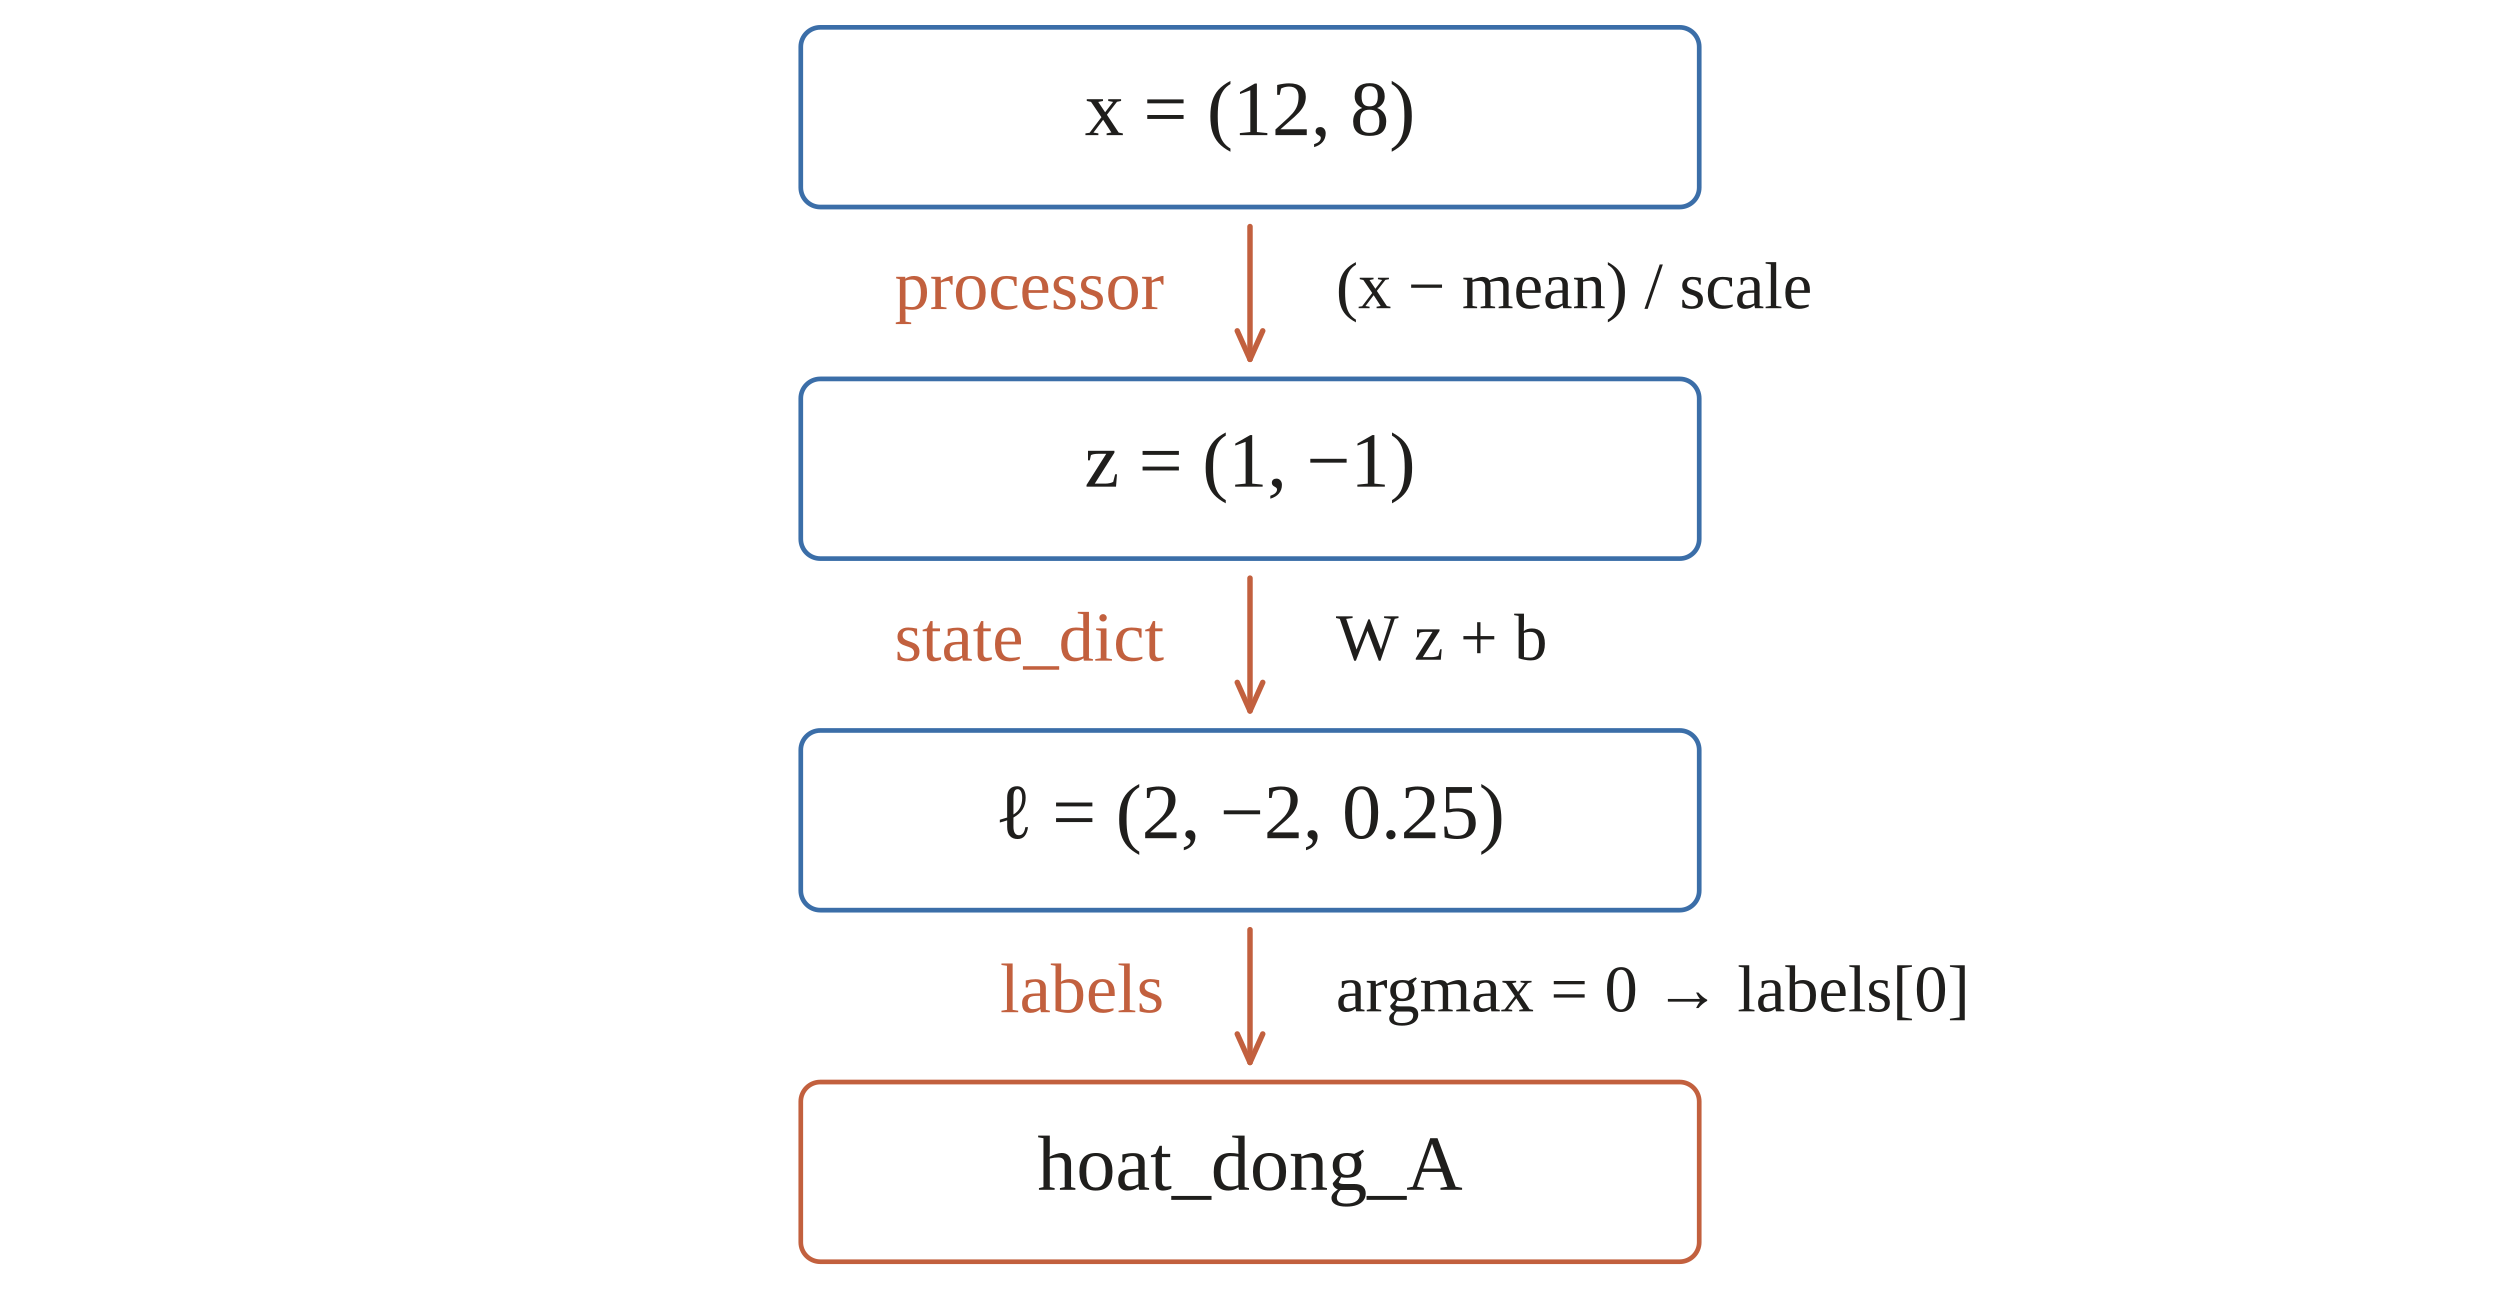
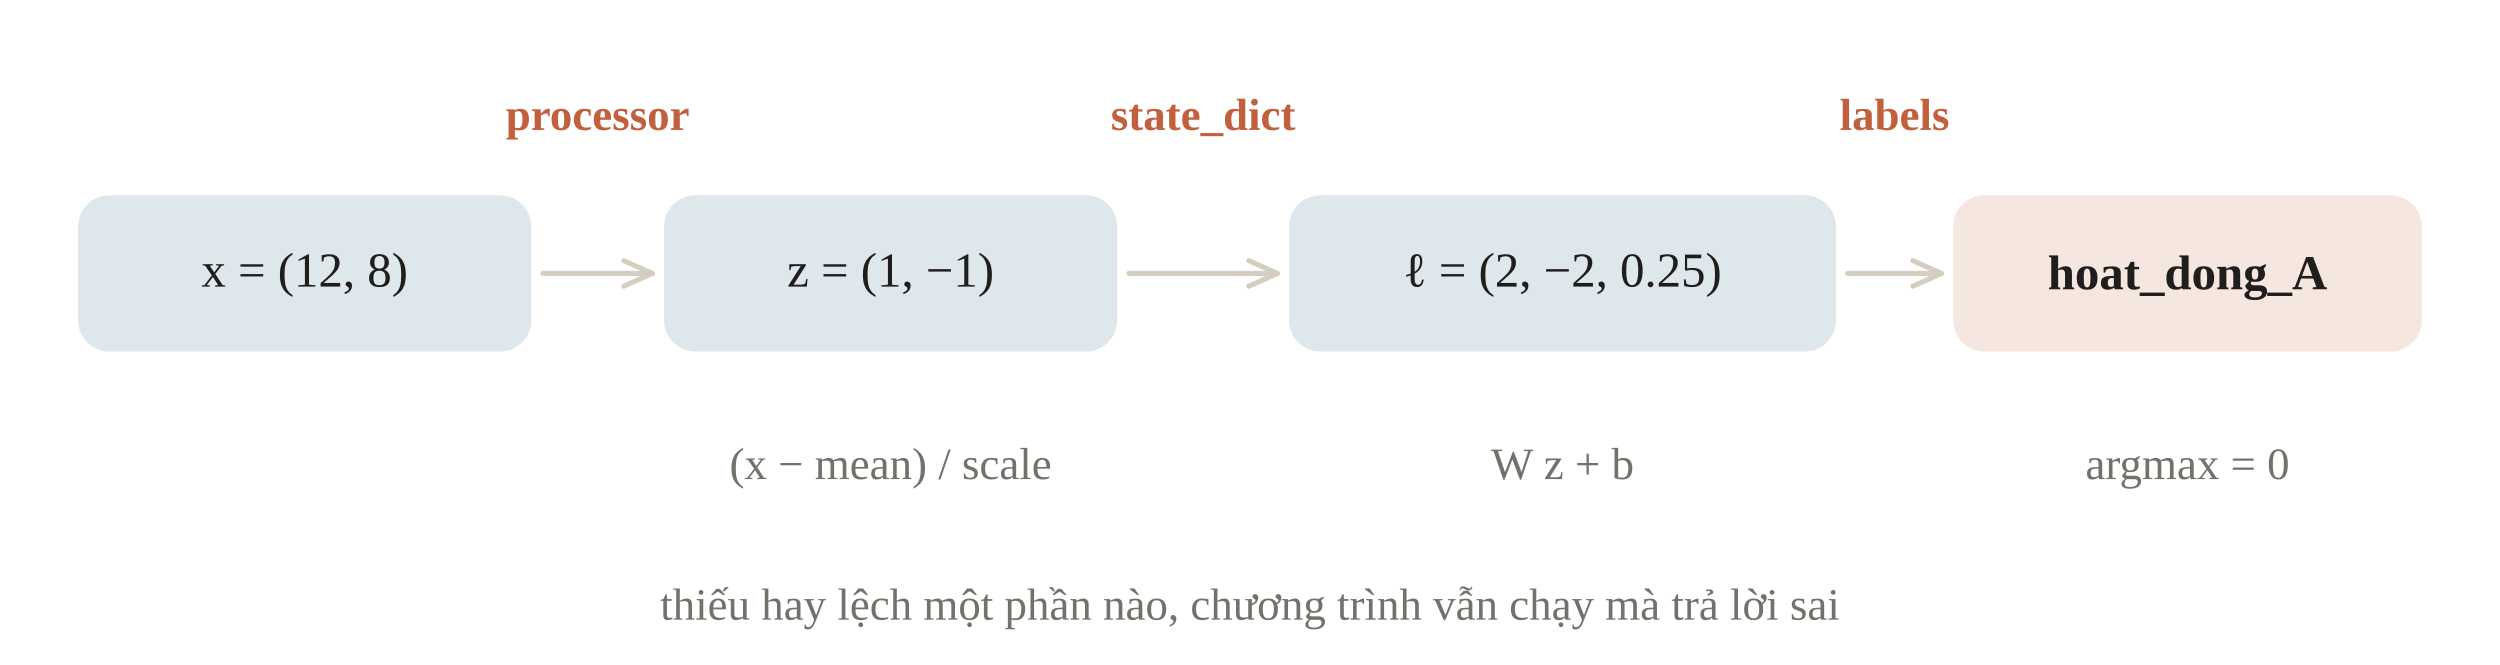
- <svg xmlns="http://www.w3.org/2000/svg" viewBox="0 0 640 330" width="640" role="img" aria-label="Một mẫu đi qua ba phần của gói: processor, trọng số trong state_dict, rồi bảng nhãn." style="font-family:var(--serif, Lora, Georgia, serif);color:var(--text, #1f1e1c)">
-   <rect x="205" y="7" width="230" height="46" rx="5" fill="none" fill-opacity="1" stroke="var(--t-n, #3b6ea8)" stroke-width="1.2" />
-   <text x="320" y="30" fill="currentColor" text-anchor="middle" dominant-baseline="middle" font-size="20" font-weight="400">x = (12, 8)</text>
-   <rect x="205" y="97" width="230" height="46" rx="5" fill="none" fill-opacity="1" stroke="var(--t-n, #3b6ea8)" stroke-width="1.2" />
-   <text x="320" y="120" fill="currentColor" text-anchor="middle" dominant-baseline="middle" font-size="20" font-weight="400">z = (1, −1)</text>
-   <rect x="205" y="187" width="230" height="46" rx="5" fill="none" fill-opacity="1" stroke="var(--t-n, #3b6ea8)" stroke-width="1.2" />
-   <text x="320" y="210" fill="currentColor" text-anchor="middle" dominant-baseline="middle" font-size="20" font-weight="400">ℓ = (2, −2, 0.25)</text>
-   <rect x="205" y="277" width="230" height="46" rx="5" fill="none" fill-opacity="1" stroke="var(--accent, #c2603e)" stroke-width="1.2" />
-   <text x="320" y="300" fill="currentColor" text-anchor="middle" dominant-baseline="middle" font-size="20" font-weight="400">hoat_dong_A</text>
-   <path d="M 320,58 L 320,92" fill="none" stroke="var(--accent, #c2603e)" stroke-width="1.4" stroke-linecap="round" />
-   <path d="M 316.738,84.695 L 320,92 L 323.262,84.695" fill="none" stroke="var(--accent, #c2603e)" stroke-width="1.4" opacity="1" stroke-linecap="round" stroke-linejoin="round" />
-   <text x="298" y="75" fill="var(--accent, #c2603e)" text-anchor="end" dominant-baseline="middle" font-size="18" font-weight="400">processor</text>
-   <text x="342" y="75" fill="currentColor" text-anchor="start" dominant-baseline="middle" font-size="17" font-weight="400">(x − mean) / scale</text>
-   <path d="M 320,148 L 320,182" fill="none" stroke="var(--accent, #c2603e)" stroke-width="1.4" stroke-linecap="round" />
-   <path d="M 316.738,174.695 L 320,182 L 323.262,174.695" fill="none" stroke="var(--accent, #c2603e)" stroke-width="1.4" opacity="1" stroke-linecap="round" stroke-linejoin="round" />
-   <text x="298" y="165" fill="var(--accent, #c2603e)" text-anchor="end" dominant-baseline="middle" font-size="18" font-weight="400">state_dict</text>
-   <text x="342" y="165" fill="currentColor" text-anchor="start" dominant-baseline="middle" font-size="17" font-weight="400">W z + b</text>
-   <path d="M 320,238 L 320,272" fill="none" stroke="var(--accent, #c2603e)" stroke-width="1.4" stroke-linecap="round" />
-   <path d="M 316.738,264.695 L 320,272 L 323.262,264.695" fill="none" stroke="var(--accent, #c2603e)" stroke-width="1.4" opacity="1" stroke-linecap="round" stroke-linejoin="round" />
-   <text x="298" y="255" fill="var(--accent, #c2603e)" text-anchor="end" dominant-baseline="middle" font-size="18" font-weight="400">labels</text>
-   <text x="342" y="255" fill="currentColor" text-anchor="start" dominant-baseline="middle" font-size="17" font-weight="400">argmax = 0 → labels[0]</text>
+ <svg xmlns="http://www.w3.org/2000/svg" viewBox="0 0 640 170" width="640" role="img" aria-label="Một mẫu qua ba phần của gói: processor, trọng số, bảng nhãn." style="font-family:var(--serif, Lora, Georgia, serif);color:var(--text, #1f1e1c)">
+   <rect x="20" y="50" width="116" height="40" rx="8" fill="var(--t-n, #2f6587)" fill-opacity="0.16" stroke="none" stroke-width="0" />
+   <text xml:space="preserve" style="font-variant-ligatures:none" x="78" y="70.5" fill="currentColor" text-anchor="middle" dominant-baseline="middle" font-family="var(--mono, &quot;JetBrains Mono&quot;, Consolas, monospace)" font-size="12.5" font-weight="400">x = (12, 8)</text>
+   <rect x="170" y="50" width="116" height="40" rx="8" fill="var(--t-n, #2f6587)" fill-opacity="0.16" stroke="none" stroke-width="0" />
+   <text xml:space="preserve" style="font-variant-ligatures:none" x="228" y="70.5" fill="currentColor" text-anchor="middle" dominant-baseline="middle" font-family="var(--mono, &quot;JetBrains Mono&quot;, Consolas, monospace)" font-size="12.5" font-weight="400">z = (1, −1)</text>
+   <path d="M 139,70 L 167,70" fill="none" stroke="var(--line-strong, #d3cebf)" stroke-width="1.3" stroke-linecap="round" />
+   <path d="M 159.695,73.262 L 167,70 L 159.695,66.738" fill="none" stroke="var(--line-strong, #d3cebf)" stroke-width="1.3" opacity="1" stroke-linecap="round" stroke-linejoin="round" />
+   <text x="153" y="30" fill="var(--accent, #c2603e)" text-anchor="middle" dominant-baseline="middle" font-family="var(--sans, Inter, &quot;Segoe UI&quot;, sans-serif)" font-size="11.5" font-weight="600">processor</text>
+   <rect x="330" y="50" width="140" height="40" rx="8" fill="var(--t-n, #2f6587)" fill-opacity="0.16" stroke="none" stroke-width="0" />
+   <text xml:space="preserve" style="font-variant-ligatures:none" x="400" y="70.5" fill="currentColor" text-anchor="middle" dominant-baseline="middle" font-family="var(--mono, &quot;JetBrains Mono&quot;, Consolas, monospace)" font-size="12.5" font-weight="400">ℓ = (2, −2, 0.25)</text>
+   <path d="M 289,70 L 327,70" fill="none" stroke="var(--line-strong, #d3cebf)" stroke-width="1.3" stroke-linecap="round" />
+   <path d="M 319.695,73.262 L 327,70 L 319.695,66.738" fill="none" stroke="var(--line-strong, #d3cebf)" stroke-width="1.3" opacity="1" stroke-linecap="round" stroke-linejoin="round" />
+   <text x="308" y="30" fill="var(--accent, #c2603e)" text-anchor="middle" dominant-baseline="middle" font-family="var(--sans, Inter, &quot;Segoe UI&quot;, sans-serif)" font-size="11.5" font-weight="600">state_dict</text>
+   <rect x="500" y="50" width="120" height="40" rx="8" fill="var(--accent, #c2603e)" fill-opacity="0.16" stroke="none" stroke-width="0" />
+   <text xml:space="preserve" style="font-variant-ligatures:none" x="560" y="70.5" fill="currentColor" text-anchor="middle" dominant-baseline="middle" font-family="var(--mono, &quot;JetBrains Mono&quot;, Consolas, monospace)" font-size="12.5" font-weight="600">hoat_dong_A</text>
+   <path d="M 473,70 L 497,70" fill="none" stroke="var(--line-strong, #d3cebf)" stroke-width="1.3" stroke-linecap="round" />
+   <path d="M 489.695,73.262 L 497,70 L 489.695,66.738" fill="none" stroke="var(--line-strong, #d3cebf)" stroke-width="1.3" opacity="1" stroke-linecap="round" stroke-linejoin="round" />
+   <text x="485" y="30" fill="var(--accent, #c2603e)" text-anchor="middle" dominant-baseline="middle" font-family="var(--sans, Inter, &quot;Segoe UI&quot;, sans-serif)" font-size="11.5" font-weight="600">labels</text>
+   <text xml:space="preserve" style="font-variant-ligatures:none" x="228" y="120" fill="var(--muted, #73716a)" text-anchor="middle" dominant-baseline="middle" font-family="var(--mono, &quot;JetBrains Mono&quot;, Consolas, monospace)" font-size="11.5" font-weight="400">(x − mean) / scale</text>
+   <text xml:space="preserve" style="font-variant-ligatures:none" x="400" y="120" fill="var(--muted, #73716a)" text-anchor="middle" dominant-baseline="middle" font-family="var(--mono, &quot;JetBrains Mono&quot;, Consolas, monospace)" font-size="11.5" font-weight="400">W z + b</text>
+   <text xml:space="preserve" style="font-variant-ligatures:none" x="560" y="120" fill="var(--muted, #73716a)" text-anchor="middle" dominant-baseline="middle" font-family="var(--mono, &quot;JetBrains Mono&quot;, Consolas, monospace)" font-size="11.5" font-weight="400">argmax = 0</text>
+   <text x="320" y="156" fill="var(--muted, #73716a)" text-anchor="middle" dominant-baseline="middle" font-family="var(--sans, Inter, &quot;Segoe UI&quot;, sans-serif)" font-size="11.5" font-weight="400">thiếu hay lệch một phần nào, chương trình vẫn chạy mà trả lời sai</text>
</svg>
